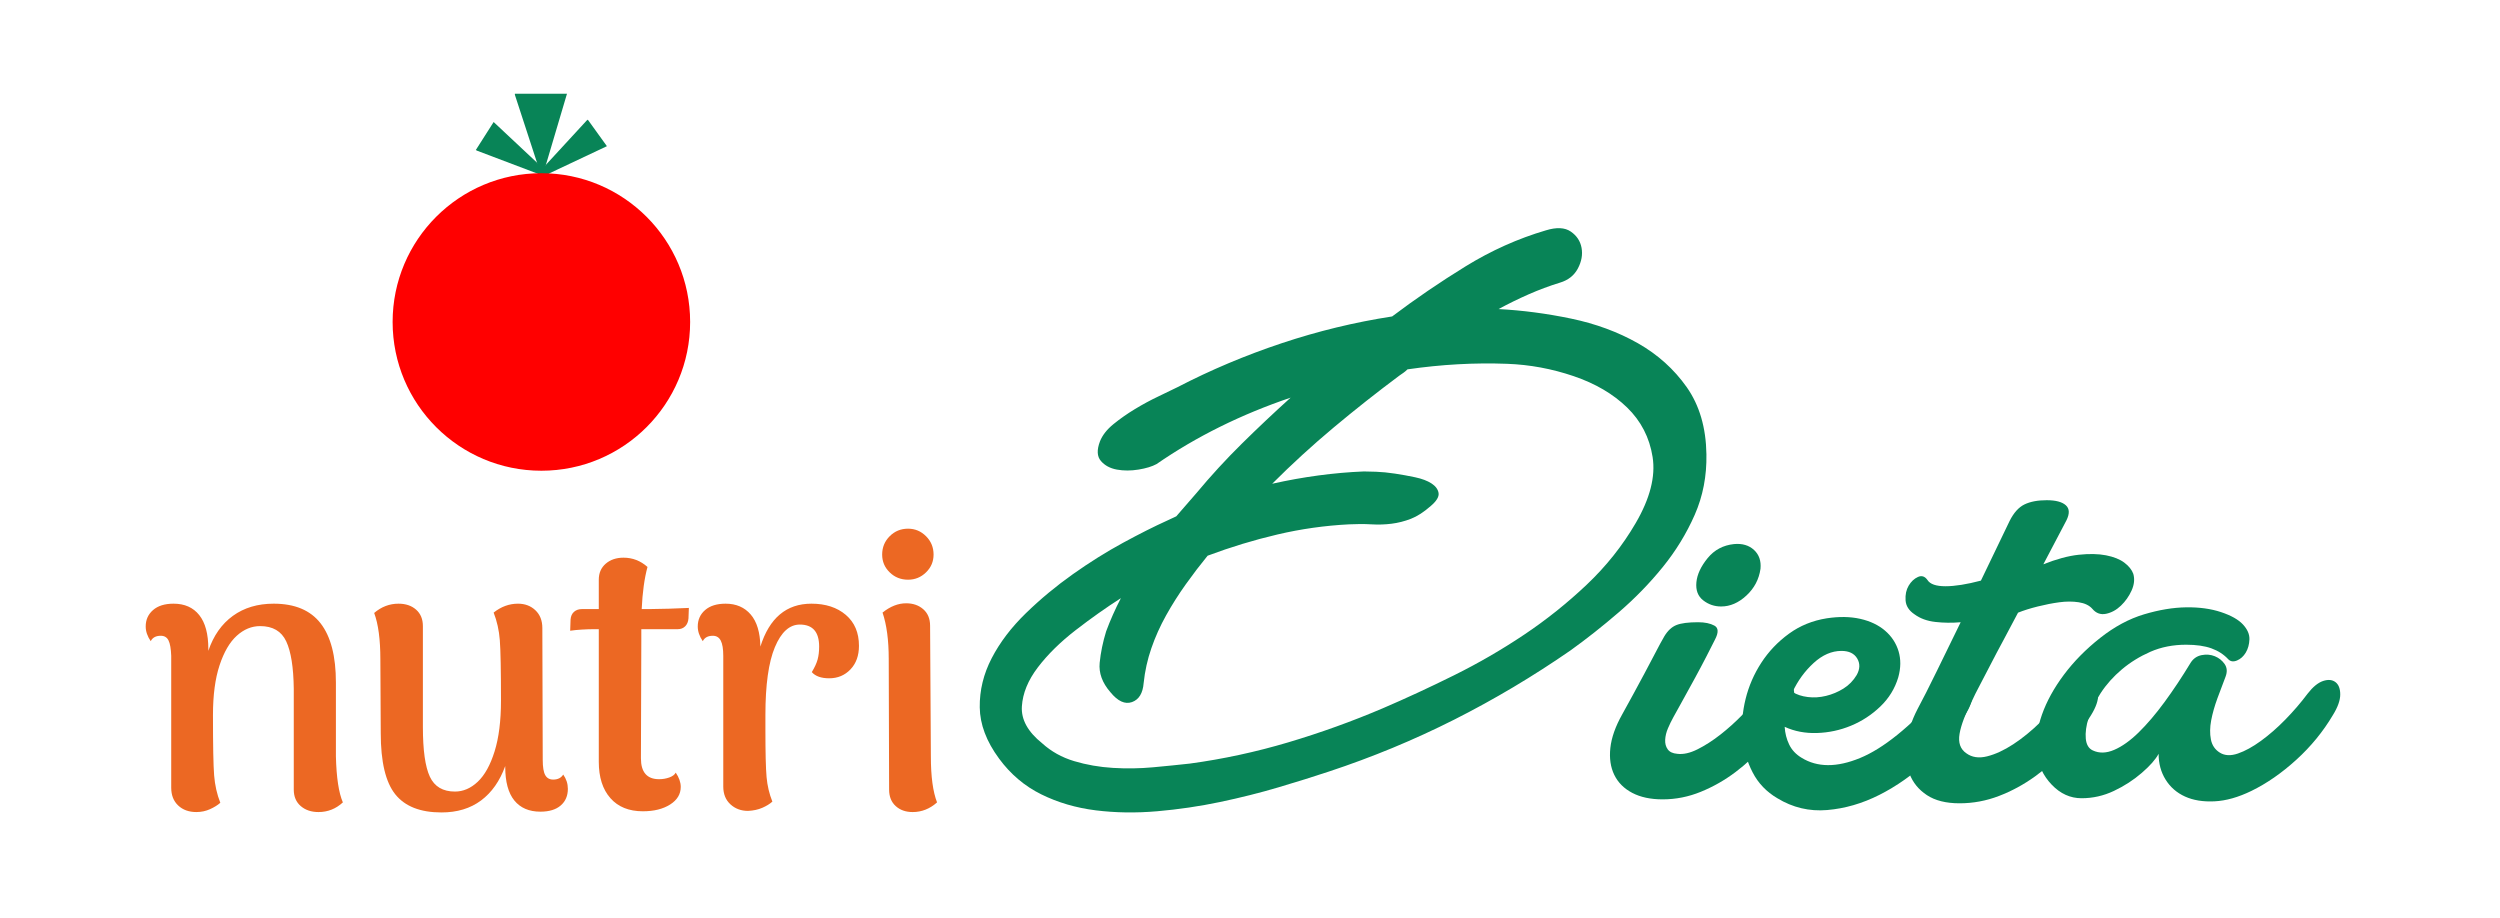
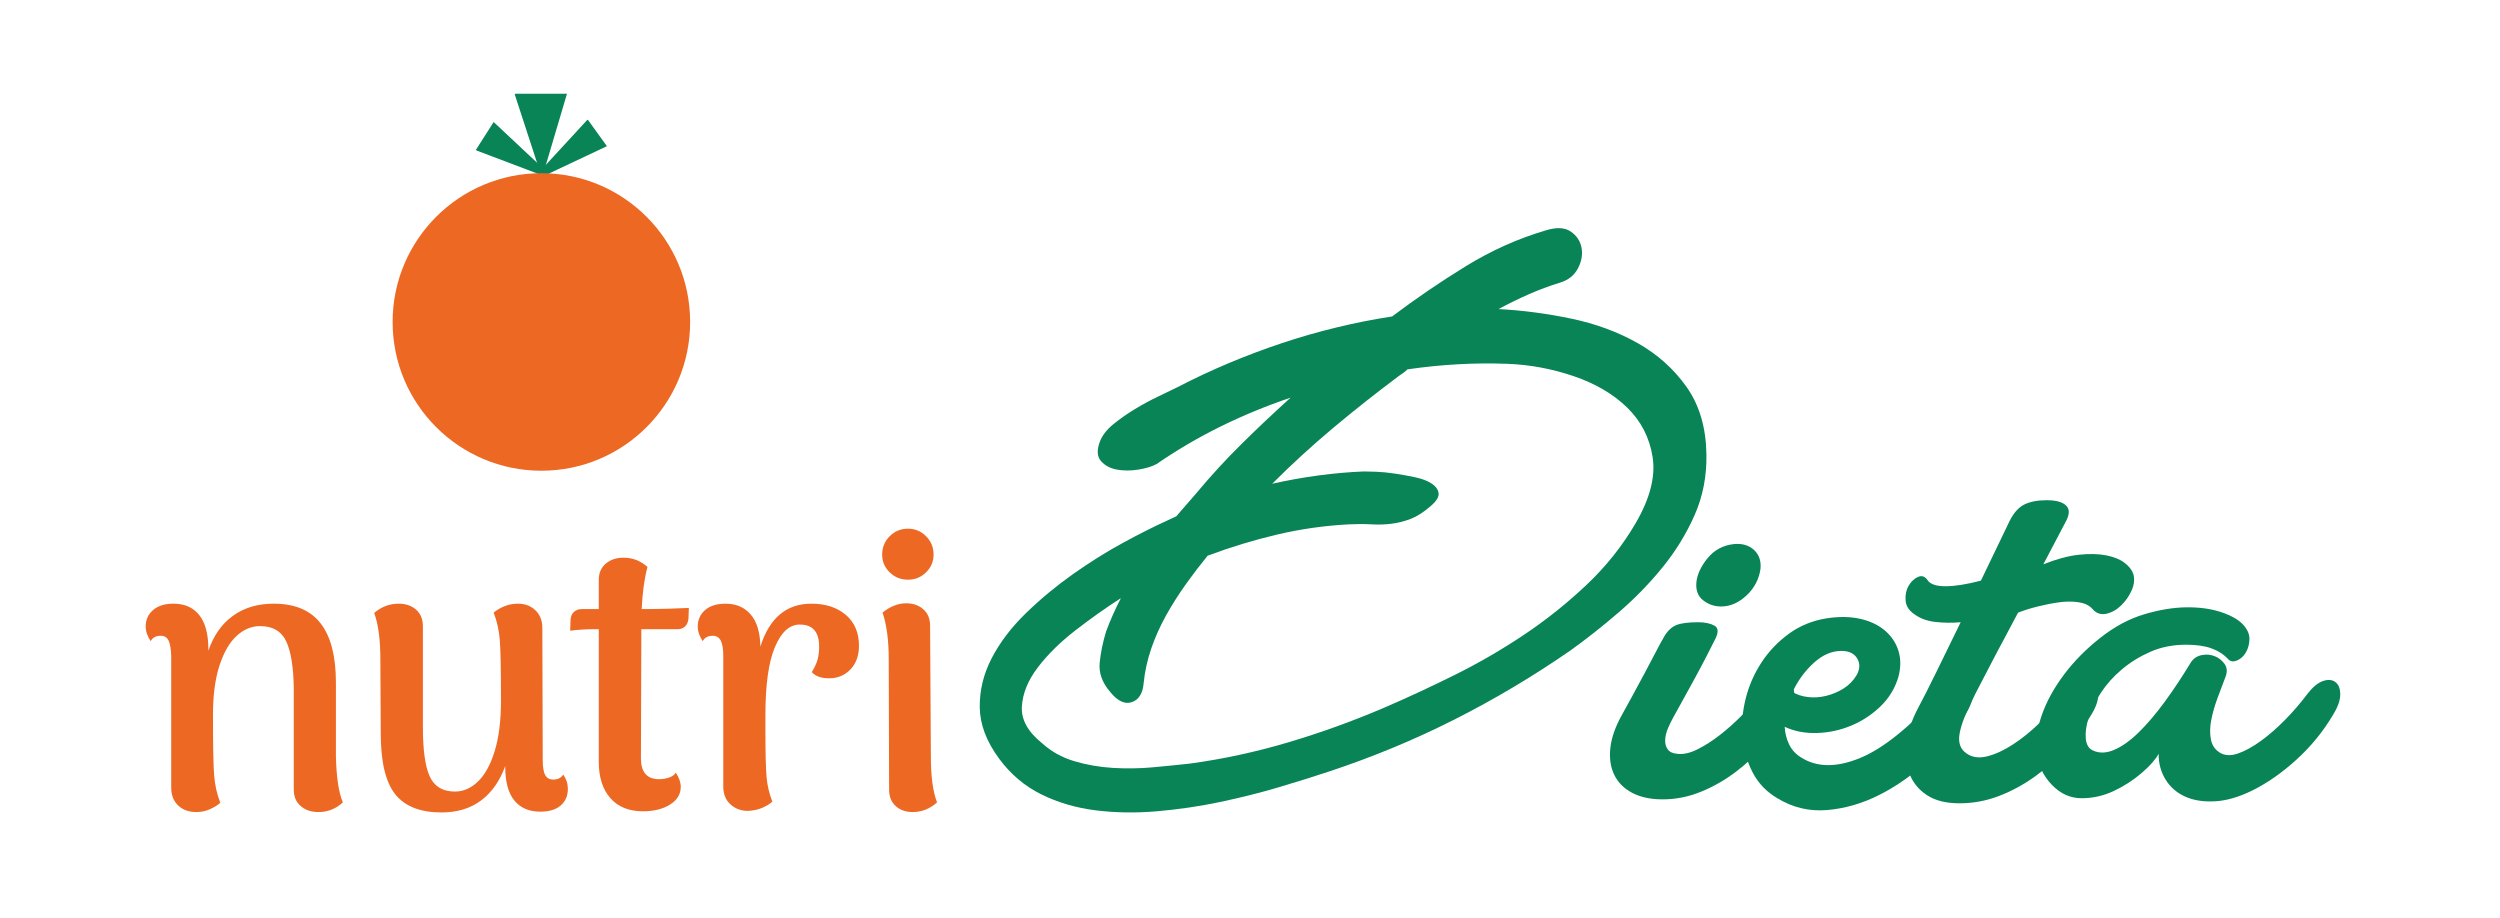
- <svg xmlns="http://www.w3.org/2000/svg" version="1.1" id="Camada_1" x="0px" y="0px" width="1422.667px" height="522.333px" viewBox="0 0 1422.667 522.333" enable-background="new 0 0 1422.667 522.333" xml:space="preserve">
+ <svg xmlns="http://www.w3.org/2000/svg" version="1.1" id="Camada_1" x="0px" y="0px" width="1422.666px" height="522.333px" viewBox="0 0 1422.666 522.333" enable-background="new 0 0 1422.666 522.333" xml:space="preserve">
  <g>
    <g>
-       <path fill="#EC6823" d="M195.114,456.613c-3.96,3.664-8.58,5.5-13.859,5.5c-4.108,0-7.48-1.138-10.12-3.41    c-2.641-2.271-3.96-5.39-3.96-9.35v-57.42c-0.148-12.172-1.578-21.154-4.29-26.95c-2.716-5.792-7.666-8.69-14.851-8.69    c-4.84,0-9.277,1.836-13.31,5.5c-4.036,3.668-7.298,9.278-9.79,16.83c-2.496,7.557-3.74,16.979-3.74,28.271    c0,17.308,0.22,28.747,0.66,34.319c0.439,5.576,1.612,10.781,3.52,15.621c-1.468,1.319-3.409,2.529-5.83,3.629    c-2.42,1.101-5.025,1.65-7.81,1.65c-4.256,0-7.7-1.248-10.34-3.74s-3.96-5.863-3.96-10.119v-75.021    c-0.148-4.104-0.66-7.04-1.54-8.8s-2.348-2.641-4.4-2.641c-2.787,0-4.695,1.028-5.72,3.08c-1.908-2.784-2.86-5.572-2.86-8.359    c0-3.813,1.393-6.93,4.181-9.35c2.784-2.42,6.672-3.631,11.66-3.631c6.304,0,11.182,2.166,14.63,6.49    c3.444,4.328,5.17,10.746,5.17,19.25v1.1c2.932-8.652,7.59-15.289,13.97-19.91c6.38-4.619,14.114-6.93,23.21-6.93    c12.024,0,20.935,3.74,26.73,11.221c5.792,7.479,8.689,18.699,8.689,33.66v42.02C191.446,442.46,192.767,451.189,195.114,456.613z    " />
-       <path fill="#EC6823" d="M323.153,448.914c0,3.959-1.357,7.115-4.07,9.459c-2.716,2.345-6.565,3.521-11.55,3.521    c-6.456,0-11.405-2.128-14.85-6.38c-3.448-4.252-5.17-10.633-5.17-19.141v-0.439c-3.08,8.508-7.666,15.035-13.75,19.58    c-6.088,4.544-13.606,6.82-22.551,6.82c-12.027,0-20.79-3.445-26.29-10.34c-5.5-6.893-8.25-18.48-8.25-34.761l-0.22-42.021    c0-11.291-1.176-20.092-3.52-26.399c4.104-3.521,8.724-5.28,13.859-5.28c4.104,0,7.442,1.139,10.011,3.41    c2.563,2.275,3.85,5.391,3.85,9.35v57.42c0,13.201,1.32,22.626,3.96,28.271c2.64,5.647,7.404,8.47,14.3,8.47    c4.692,0,9.021-1.869,12.98-5.609s7.149-9.494,9.569-17.271c2.42-7.772,3.63-17.38,3.63-28.819c0-17.305-0.22-28.783-0.659-34.431    c-0.44-5.644-1.616-10.89-3.521-15.729c4.252-3.373,8.872-5.061,13.86-5.061c3.96,0,7.26,1.248,9.899,3.74    c2.641,2.496,3.96,5.867,3.96,10.12l0.221,75.021c0,4.107,0.474,7.005,1.43,8.689c0.952,1.688,2.454,2.529,4.51,2.529    c2.641,0,4.545-0.951,5.721-2.859C322.273,443.269,323.153,445.981,323.153,448.914z" />
-       <path fill="#EC6823" d="M380.572,346.393c4.84-0.145,8.652-0.292,11.44-0.44l-0.221,5.94c-0.147,1.907-0.77,3.409-1.87,4.51    c-1.1,1.101-2.529,1.649-4.29,1.649h-20.68v7.261l-0.22,66.22c0,7.92,3.444,11.881,10.34,11.881c2.052,0,3.994-0.33,5.83-0.99    c1.832-0.66,3.042-1.574,3.63-2.75c1.904,2.787,2.86,5.5,2.86,8.14c0,4.108-2.019,7.446-6.051,10.01    c-4.035,2.564-9.205,3.851-15.51,3.851c-7.92,0-14.08-2.492-18.479-7.48c-4.4-4.984-6.601-11.88-6.601-20.68v-75.461h-3.08    c-1.907,0-4.107,0.076-6.6,0.221c-2.496,0.148-4.695,0.367-6.6,0.66l0.22-6.381c0.145-1.904,0.805-3.371,1.979-4.399    c1.173-1.024,2.641-1.54,4.4-1.54h9.68v-16.72c0-3.813,1.32-6.854,3.96-9.13c2.641-2.272,6.013-3.41,10.12-3.41    c5.133,0,9.681,1.76,13.641,5.279c-1.761,6.456-2.86,14.448-3.301,23.98h3.96C371.917,346.613,375.732,346.541,380.572,346.393z" />
-       <path fill="#EC6823" d="M481.33,349.914c4.984,4.255,7.479,10.119,7.479,17.6c0,5.575-1.615,10.047-4.84,13.42    c-3.227,3.375-7.26,5.061-12.1,5.061c-4.548,0-7.848-1.173-9.9-3.521c1.612-2.64,2.712-5.022,3.3-7.15    c0.585-2.124,0.881-4.582,0.881-7.37c0-8.359-3.668-12.539-11-12.539c-5.868,0-10.599,4.289-14.19,12.869    c-3.596,8.58-5.39,21.45-5.39,38.61v8.36c0,13.055,0.22,22.037,0.659,26.949c0.44,4.916,1.54,9.57,3.301,13.971    c-1.468,1.32-3.376,2.495-5.721,3.52c-2.348,1.024-5.06,1.612-8.14,1.76c-3.96,0-7.298-1.248-10.01-3.74    c-2.716-2.492-4.07-5.863-4.07-10.119v-74.36c0-3.96-0.478-6.854-1.43-8.69c-0.956-1.832-2.458-2.75-4.51-2.75    c-2.788,0-4.696,1.028-5.721,3.08c-1.907-2.784-2.859-5.572-2.859-8.359c0-3.813,1.392-6.93,4.18-9.35    c2.784-2.42,6.672-3.631,11.66-3.631c6.012,0,10.779,2.056,14.3,6.16c3.52,4.107,5.353,10.195,5.5,18.26    c5.132-16.279,14.813-24.42,29.04-24.42C469.813,343.533,476.341,345.661,481.33,349.914z" />
-       <path fill="#EC6823" d="M506.295,325.712c-2.859-2.783-4.289-6.16-4.289-10.119c0-4.104,1.43-7.59,4.289-10.45    c2.861-2.86,6.344-4.29,10.451-4.29c3.959,0,7.369,1.43,10.229,4.29c2.861,2.86,4.291,6.346,4.291,10.45    c0,3.959-1.43,7.336-4.291,10.119c-2.859,2.789-6.27,4.181-10.229,4.181C512.639,329.893,509.156,328.501,506.295,325.712z     M533.246,456.613c-4.107,3.664-8.729,5.5-13.861,5.5c-3.959,0-7.188-1.138-9.68-3.41c-2.496-2.271-3.74-5.39-3.74-9.35    l-0.219-74.359c0-10.705-1.176-19.505-3.521-26.4c4.4-3.521,8.873-5.28,13.422-5.28c3.959,0,7.221,1.138,9.789,3.41    c2.564,2.275,3.85,5.39,3.85,9.35l0.439,74.36C529.725,441.873,530.898,450.601,533.246,456.613z" />
+       <path fill="#EC6823" d="M195.114,456.614c-3.96,3.664-8.579,5.5-13.858,5.5c-4.108,0-7.48-1.139-10.12-3.41    c-2.641-2.271-3.96-5.391-3.96-9.35v-57.421c-0.148-12.173-1.578-21.154-4.29-26.95c-2.716-5.792-7.666-8.689-14.851-8.689    c-4.841,0-9.277,1.836-13.311,5.5c-4.036,3.668-7.298,9.277-9.79,16.83c-2.496,7.557-3.74,16.979-3.74,28.271    c0,17.308,0.221,28.747,0.66,34.319c0.439,5.576,1.612,10.781,3.521,15.621c-1.469,1.318-3.409,2.529-5.83,3.629    c-2.42,1.102-5.025,1.65-7.811,1.65c-4.256,0-7.699-1.248-10.34-3.74c-2.64-2.492-3.96-5.863-3.96-10.119v-75.021    c-0.147-4.104-0.66-7.04-1.54-8.8c-0.88-1.761-2.348-2.642-4.399-2.642c-2.787,0-4.695,1.028-5.721,3.08    c-1.907-2.783-2.859-5.572-2.859-8.359c0-3.813,1.393-6.93,4.181-9.35c2.784-2.42,6.672-3.631,11.66-3.631    c6.304,0,11.182,2.166,14.63,6.49c3.444,4.328,5.17,10.746,5.17,19.25v1.1c2.932-8.652,7.59-15.289,13.97-19.91    c6.38-4.619,14.114-6.93,23.21-6.93c12.024,0,20.936,3.74,26.73,11.221c5.792,7.479,8.688,18.699,8.688,33.66v42.02    C191.446,442.459,192.767,451.19,195.114,456.614z" />
+       <path fill="#EC6823" d="M323.153,448.915c0,3.959-1.356,7.115-4.07,9.459c-2.716,2.344-6.564,3.52-11.55,3.52    c-6.456,0-11.404-2.127-14.85-6.379c-3.448-4.252-5.17-10.633-5.17-19.141v-0.439c-3.08,8.508-7.666,15.035-13.75,19.58    c-6.088,4.543-13.606,6.82-22.551,6.82c-12.027,0-20.79-3.445-26.29-10.34s-8.25-18.48-8.25-34.762l-0.22-42.021    c0-11.291-1.177-20.092-3.521-26.398c4.104-3.521,8.724-5.279,13.859-5.279c4.104,0,7.441,1.139,10.011,3.409    c2.563,2.274,3.85,5.392,3.85,9.351v57.42c0,13.201,1.32,22.625,3.96,28.271c2.641,5.646,7.404,8.469,14.301,8.469    c4.691,0,9.021-1.869,12.979-5.609c3.959-3.738,7.149-9.494,9.569-17.27c2.42-7.773,3.63-17.381,3.63-28.82    c0-17.305-0.22-28.782-0.659-34.43c-0.439-5.645-1.616-10.891-3.521-15.73c4.252-3.372,8.872-5.061,13.859-5.061    c3.96,0,7.26,1.248,9.899,3.74c2.641,2.496,3.96,5.867,3.96,10.12l0.221,75.021c0,4.107,0.474,7.006,1.43,8.689    c0.952,1.688,2.454,2.529,4.511,2.529c2.641,0,4.545-0.951,5.721-2.859C322.273,443.27,323.153,445.981,323.153,448.915z" />
+       <path fill="#EC6823" d="M380.572,346.393c4.84-0.145,8.652-0.292,11.44-0.439l-0.221,5.939c-0.147,1.906-0.771,3.408-1.87,4.51    c-1.101,1.102-2.529,1.648-4.29,1.648H364.95v7.262l-0.22,66.221c0,7.92,3.444,11.881,10.34,11.881c2.052,0,3.994-0.33,5.83-0.99    c1.832-0.66,3.042-1.574,3.63-2.75c1.904,2.787,2.86,5.5,2.86,8.141c0,4.107-2.02,7.445-6.051,10.01    c-4.035,2.563-9.205,3.85-15.511,3.85c-7.92,0-14.079-2.492-18.479-7.479c-4.4-4.984-6.602-11.881-6.602-20.682v-75.46h-3.079    c-1.907,0-4.107,0.075-6.601,0.221c-2.496,0.147-4.695,0.367-6.6,0.66l0.22-6.381c0.145-1.904,0.805-3.371,1.979-4.399    c1.174-1.023,2.642-1.539,4.4-1.539h9.68v-16.721c0-3.813,1.32-6.854,3.96-9.13c2.642-2.272,6.014-3.41,10.12-3.41    c5.133,0,9.682,1.761,13.642,5.278c-1.762,6.457-2.86,14.449-3.302,23.98h3.961C371.916,346.614,375.732,346.542,380.572,346.393z    " />
+       <path fill="#EC6823" d="M481.329,349.915c4.984,4.254,7.479,10.119,7.479,17.6c0,5.574-1.615,10.047-4.84,13.42    c-3.228,3.375-7.26,5.061-12.101,5.061c-4.548,0-7.848-1.172-9.899-3.521c1.611-2.64,2.712-5.022,3.3-7.149    c0.585-2.125,0.881-4.582,0.881-7.371c0-8.358-3.668-12.539-11-12.539c-5.868,0-10.599,4.289-14.19,12.869    c-3.596,8.58-5.39,21.45-5.39,38.61v8.36c0,13.055,0.22,22.037,0.659,26.949c0.439,4.916,1.54,9.57,3.301,13.971    c-1.468,1.32-3.376,2.494-5.721,3.52c-2.348,1.023-5.061,1.611-8.141,1.76c-3.959,0-7.298-1.248-10.01-3.74    c-2.716-2.492-4.069-5.861-4.069-10.119v-74.359c0-3.96-0.479-6.854-1.431-8.689c-0.956-1.832-2.458-2.75-4.51-2.75    c-2.788,0-4.696,1.027-5.721,3.08c-1.907-2.785-2.859-5.572-2.859-8.359c0-3.813,1.393-6.93,4.18-9.35    c2.784-2.42,6.672-3.631,11.66-3.631c6.012,0,10.779,2.055,14.3,6.159c3.521,4.106,5.354,10.195,5.5,18.261    c5.133-16.279,14.813-24.42,29.04-24.42C469.813,343.534,476.341,345.661,481.329,349.915z" />
+       <path fill="#EC6823" d="M506.295,325.711c-2.859-2.782-4.289-6.16-4.289-10.119c0-4.104,1.43-7.59,4.289-10.449    c2.86-2.859,6.344-4.29,10.45-4.29c3.959,0,7.369,1.431,10.229,4.29c2.861,2.859,4.291,6.346,4.291,10.449    c0,3.959-1.43,7.337-4.291,10.119c-2.859,2.789-6.271,4.182-10.229,4.182C512.639,329.893,509.156,328.5,506.295,325.711z     M533.245,456.614c-4.106,3.664-8.729,5.5-13.86,5.5c-3.959,0-7.188-1.139-9.681-3.41c-2.495-2.271-3.739-5.391-3.739-9.35    l-0.22-74.359c0-10.705-1.176-19.506-3.521-26.4c4.4-3.521,8.873-5.28,13.422-5.28c3.959,0,7.221,1.138,9.789,3.41    c2.564,2.274,3.85,5.39,3.85,9.351l0.439,74.359C529.725,441.874,530.898,450.6,533.245,456.614z" />
    </g>
    <g>
      <g>
-         <path fill="#088457" d="M879.716,131.083c6.064-1.865,10.79-1.63,14.175,0.7c3.38,2.335,5.425,5.425,6.125,9.275     c0.7,3.85,0,7.76-2.1,11.725c-2.101,3.97-5.485,6.65-10.15,8.05c-6.07,1.87-12.021,4.085-17.85,6.65     c-5.836,2.57-11.551,5.37-17.15,8.4c13.529,0.7,27.3,2.51,41.3,5.425c14,2.92,26.655,7.585,37.976,14     c11.314,6.42,20.59,14.76,27.824,25.025c7.23,10.271,10.965,22.985,11.2,38.15c0.229,12.37-1.985,23.859-6.649,34.475     c-4.671,10.62-10.735,20.535-18.2,29.75c-7.471,9.22-15.811,17.795-25.025,25.725c-9.22,7.936-18.375,15.171-27.475,21.7     c-21.235,14.7-43.285,27.825-66.15,39.375c-22.87,11.55-46.67,21.404-71.399,29.575c-8.4,2.8-17.91,5.774-28.525,8.925     c-10.62,3.15-21.76,5.95-33.425,8.4c-11.671,2.449-23.57,4.199-35.7,5.25c-12.135,1.05-23.8,0.875-35-0.525     s-21.525-4.436-30.975-9.1c-9.45-4.671-17.445-11.436-23.976-20.301c-7.235-9.8-10.91-19.545-11.024-29.225     c-0.121-9.686,2.154-19.021,6.824-28c4.665-8.979,11.141-17.5,19.426-25.55c8.279-8.05,17.204-15.455,26.774-22.226     c9.565-6.765,19.075-12.715,28.525-17.85c9.45-5.13,17.79-9.33,25.024-12.6c0.93-0.465,1.805-0.875,2.625-1.226     c0.815-0.35,1.69-0.755,2.625-1.225l11.551-13.3c8.164-9.8,16.739-19.13,25.725-28c8.979-8.865,18.255-17.615,27.825-26.25     c-28.235,9.571-53.671,22.17-76.3,37.8c-2.57,1.4-6.011,2.45-10.325,3.15c-4.32,0.699-8.4,0.699-12.25,0     c-3.851-0.7-6.886-2.33-9.101-4.9c-2.22-2.564-2.395-6.3-0.524-11.2c1.399-3.5,3.965-6.765,7.7-9.8     c3.729-3.029,7.814-5.89,12.25-8.575c4.43-2.68,8.864-5.075,13.3-7.175c4.43-2.1,8.05-3.85,10.85-5.25     c18.9-9.8,38.675-18.14,59.325-25.025c20.65-6.879,41.59-11.955,62.825-15.225c13.3-10.03,27.239-19.54,41.825-28.525     C848.62,142.579,863.846,135.753,879.716,131.083z M857.666,207.033c-18.436-0.7-37.336,0.35-56.7,3.15     c-0.7,0.7-1.46,1.346-2.275,1.925c-0.82,0.585-1.575,1.11-2.274,1.575c-12.836,9.57-25.32,19.426-37.45,29.575     c-12.136,10.15-23.8,20.825-35,32.025c17.729-3.965,35.114-6.3,52.149-7c1.4,0,3.73,0.06,7,0.175     c3.266,0.12,6.825,0.471,10.676,1.05c3.85,0.585,7.699,1.285,11.55,2.101c3.85,0.82,6.939,1.984,9.274,3.5     c2.33,1.52,3.676,3.324,4.025,5.425c0.35,2.1-1.11,4.55-4.375,7.35c-3.971,3.5-7.76,5.95-11.375,7.35     c-3.62,1.4-7.295,2.336-11.025,2.801c-3.734,0.47-7.585,0.585-11.55,0.35c-3.97-0.229-8.17-0.229-12.6,0     c-13.771,0.7-27.36,2.625-40.775,5.775c-13.42,3.149-26.66,7.175-39.725,12.074c-4.2,5.136-8.346,10.561-12.425,16.275     c-4.086,5.721-7.82,11.61-11.2,17.675c-3.386,6.07-6.186,12.311-8.4,18.726c-2.22,6.42-3.675,13.004-4.375,19.774     c-0.47,5.83-2.685,9.45-6.649,10.851c-3.971,1.399-8.051-0.471-12.25-5.601c-4.671-5.37-6.711-10.97-6.125-16.8     c0.579-5.83,1.805-11.779,3.675-17.85c2.329-6.301,5.13-12.601,8.399-18.9c-8.399,5.37-16.975,11.436-25.725,18.2     c-8.75,6.771-15.925,13.825-21.525,21.175c-5.6,7.35-8.635,14.755-9.1,22.225c-0.471,7.465,3.38,14.465,11.55,21     c5.13,4.665,11.2,8.051,18.2,10.15s14.35,3.38,22.05,3.85c7.7,0.465,15.34,0.351,22.925-0.35c7.58-0.7,14.525-1.4,20.825-2.1     c18.9-2.57,37.565-6.596,56-12.075c18.43-5.485,36.4-11.96,53.9-19.425c13.064-5.601,26.54-11.846,40.425-18.726     c13.88-6.88,27.18-14.579,39.9-23.1c12.715-8.515,24.614-18.025,35.699-28.525c11.08-10.5,20.355-22.165,27.825-35     c8.165-14,11.375-26.539,9.625-37.625c-1.75-11.079-6.595-20.475-14.524-28.175c-7.936-7.7-18.086-13.65-30.45-17.85     C883.096,209.833,870.495,207.503,857.666,207.033z" />
+         <path fill="#088457" d="M879.716,131.083c6.063-1.865,10.79-1.63,14.175,0.7c3.38,2.335,5.425,5.425,6.125,9.275     s0,7.76-2.1,11.725c-2.102,3.97-5.485,6.65-10.15,8.05c-6.07,1.87-12.021,4.085-17.85,6.65c-5.836,2.57-11.552,5.37-17.15,8.4     c13.529,0.7,27.3,2.51,41.3,5.425c14,2.92,26.655,7.585,37.976,14c11.314,6.42,20.591,14.76,27.824,25.025     c7.23,10.271,10.965,22.985,11.2,38.15c0.229,12.37-1.985,23.859-6.649,34.475c-4.671,10.621-10.734,20.535-18.199,29.75     c-7.472,9.221-15.812,17.795-25.025,25.726c-9.22,7.937-18.375,15.171-27.475,21.7c-21.235,14.699-43.285,27.824-66.15,39.375     c-22.87,11.549-46.67,21.404-71.398,29.574c-8.4,2.801-17.91,5.775-28.525,8.926c-10.62,3.15-21.76,5.949-33.425,8.4     c-11.671,2.449-23.57,4.199-35.7,5.25c-12.135,1.049-23.8,0.875-35-0.525s-21.525-4.436-30.975-9.1     c-9.45-4.672-17.445-11.438-23.977-20.301c-7.235-9.801-10.91-19.546-11.023-29.227c-0.121-9.686,2.153-19.021,6.823-28     c4.665-8.979,11.142-17.5,19.427-25.549c8.278-8.051,17.203-15.455,26.773-22.227c9.565-6.766,19.075-12.715,28.525-17.85     c9.449-5.131,17.79-9.33,25.023-12.6c0.931-0.466,1.806-0.875,2.625-1.227c0.815-0.35,1.69-0.756,2.625-1.225l11.551-13.301     c8.164-9.8,16.739-19.13,25.726-28c8.979-8.865,18.255-17.615,27.825-26.25c-28.235,9.571-53.671,22.17-76.301,37.801     c-2.569,1.399-6.011,2.449-10.324,3.149c-4.32,0.698-8.4,0.698-12.25,0c-3.852-0.7-6.887-2.33-9.102-4.899     c-2.22-2.564-2.395-6.301-0.523-11.201c1.398-3.5,3.965-6.765,7.699-9.8c3.729-3.029,7.814-5.89,12.25-8.575     c4.431-2.68,8.864-5.075,13.301-7.175c4.43-2.1,8.05-3.85,10.85-5.25c18.9-9.8,38.675-18.14,59.325-25.025     c20.649-6.879,41.59-11.955,62.825-15.225c13.3-10.03,27.238-19.54,41.824-28.525     C848.619,142.579,863.846,135.753,879.716,131.083z M857.666,207.033c-18.437-0.7-37.336,0.35-56.7,3.15     c-0.7,0.7-1.46,1.346-2.275,1.925c-0.82,0.585-1.575,1.11-2.274,1.575c-12.836,9.57-25.319,19.426-37.449,29.575     c-12.137,10.15-23.801,20.825-35,32.026c17.729-3.966,35.113-6.301,52.148-7c1.4,0,3.73,0.059,7,0.174     c3.267,0.121,6.825,0.471,10.676,1.051c3.851,0.584,7.699,1.285,11.551,2.101c3.85,0.819,6.938,1.983,9.273,3.5     c2.33,1.521,3.676,3.324,4.025,5.425c0.35,2.1-1.11,4.551-4.375,7.35c-3.971,3.5-7.76,5.951-11.375,7.351     c-3.62,1.399-7.295,2.336-11.025,2.802c-3.733,0.469-7.585,0.584-11.55,0.35c-3.97-0.229-8.17-0.229-12.6,0     c-13.771,0.699-27.36,2.625-40.775,5.775c-13.42,3.148-26.66,7.174-39.725,12.073c-4.2,5.136-8.347,10.562-12.425,16.274     c-4.087,5.722-7.82,11.611-11.2,17.676c-3.387,6.07-6.187,12.311-8.4,18.727c-2.22,6.42-3.675,13.004-4.375,19.773     c-0.47,5.83-2.685,9.449-6.649,10.852c-3.971,1.398-8.051-0.472-12.25-5.602c-4.671-5.37-6.711-10.971-6.125-16.801     c0.579-5.83,1.806-11.778,3.676-17.85c2.329-6.301,5.13-12.601,8.398-18.9c-8.398,5.371-16.975,11.437-25.725,18.201     c-8.75,6.771-15.925,13.824-21.525,21.174c-5.6,7.351-8.635,14.756-9.1,22.226c-0.471,7.466,3.38,14.466,11.55,21.001     c5.13,4.664,11.2,8.051,18.2,10.148c7,2.1,14.35,3.381,22.05,3.852c7.7,0.465,15.34,0.35,22.925-0.352     c7.58-0.699,14.525-1.398,20.825-2.1c18.9-2.57,37.565-6.596,56-12.074c18.43-5.485,36.4-11.961,53.9-19.426     c13.063-5.601,26.54-11.846,40.425-18.726c13.88-6.88,27.18-14.579,39.9-23.101c12.715-8.515,24.613-18.024,35.698-28.524     c11.08-10.5,20.355-22.165,27.825-35c8.165-14,11.375-26.539,9.625-37.625c-1.75-11.079-6.595-20.475-14.523-28.175     c-7.937-7.7-18.086-13.65-30.45-17.85C883.096,209.833,870.494,207.503,857.666,207.033z" />
      </g>
      <g>
-         <path fill="#088457" d="M1016.88,406.889c-3.415,5.551-7.63,11.201-12.64,16.961c-5.016,5.76-10.561,10.935-16.641,15.52     c-6.08,4.59-12.64,8.32-19.68,11.2s-14.295,4.32-21.76,4.32c-6.83,0-12.59-1.226-17.28-3.681c-4.69-2.45-8.104-5.865-10.24-10.24     c-2.13-4.37-2.88-9.49-2.239-15.359c0.64-5.865,2.879-12.21,6.719-19.04c1.921-3.41,4-7.2,6.24-11.36s4.426-8.21,6.561-12.16     c2.13-3.945,4.16-7.785,6.08-11.52c1.92-3.73,3.625-6.88,5.12-9.439c1.92-3.201,4.21-5.33,6.88-6.4     c2.665-1.065,6.77-1.6,12.32-1.6c3.84,0,6.93,0.639,9.279,1.92c2.346,1.279,2.45,3.949,0.32,8c-1.07,2.135-2.67,5.279-4.8,9.439     c-2.136,4.16-4.431,8.48-6.88,12.96c-2.455,4.479-4.801,8.75-7.04,12.8c-2.24,4.055-3.896,7.04-4.96,8.961     c-1.07,1.92-2.08,4-3.04,6.239c-0.96,2.24-1.495,4.431-1.601,6.56c-0.109,2.135,0.37,3.951,1.44,5.44     c1.064,1.495,2.88,2.351,5.439,2.56c3.41,0.431,7.25-0.424,11.521-2.56c4.265-2.13,8.585-4.905,12.96-8.319     c4.37-3.41,8.585-7.201,12.64-11.361c4.05-4.159,7.681-8.159,10.88-12c3.2-3.84,6.24-6.184,9.12-7.039     c2.88-0.85,5.17-0.586,6.88,0.8c1.705,1.39,2.561,3.681,2.561,6.88C1021.04,398.57,1019.649,402.41,1016.88,406.889z      M986.8,309.61c4.69-0.426,8.48,0.695,11.36,3.359c2.88,2.67,4.104,6.24,3.68,10.721c-0.855,5.975-3.52,11.039-8,15.199     s-9.28,6.24-14.4,6.24c-3.84,0-7.255-1.17-10.239-3.52c-2.99-2.346-4.271-5.76-3.841-10.24c0.426-4.48,2.561-9.064,6.4-13.76     C975.6,312.92,980.609,310.25,986.8,309.61z" />
-         <path fill="#088457" d="M1118.316,406.889c-5.55,9.391-12.64,18.08-21.28,26.08c-8.64,8-17.814,14.455-27.52,19.36     c-9.71,4.91-19.63,7.785-29.76,8.64c-10.136,0.851-19.575-1.39-28.32-6.72c-6.19-3.625-10.88-8.53-14.08-14.72     c-3.2-6.186-5.12-12.85-5.76-20c-0.64-7.145-0.05-14.4,1.76-21.76c1.811-7.36,4.8-14.24,8.96-20.641s9.385-11.89,15.68-16.479     c6.29-4.585,13.49-7.521,21.601-8.8c7.04-1.065,13.385-0.961,19.04,0.32c5.649,1.279,10.345,3.52,14.08,6.719     c3.729,3.201,6.29,7.096,7.68,11.681c1.385,4.59,1.33,9.55-0.16,14.88c-1.92,6.4-5.335,11.95-10.24,16.641     c-4.909,4.694-10.454,8.319-16.64,10.879c-6.189,2.561-12.64,3.951-19.36,4.16c-6.72,0.215-12.854-0.959-18.399-3.52     c0.21,3.63,1.064,6.99,2.56,10.08c1.49,3.095,3.84,5.6,7.04,7.52c8.96,5.55,20.05,5.6,33.28,0.16     c13.225-5.439,28.37-17.65,45.44-36.641c3.199-3.625,6.29-5.864,9.279-6.719c2.985-0.851,5.28-0.641,6.88,0.64     c1.601,1.28,2.4,3.521,2.4,6.72C1122.477,398.57,1121.087,402.41,1118.316,406.889z M1047.917,370.41     c-5.551,0-10.83,2.295-15.841,6.88c-5.015,4.59-9.015,10.08-12,16.48c2.346,1.494,5.226,2.455,8.641,2.88     c3.41,0.43,6.88,0.215,10.399-0.64c3.521-0.851,6.825-2.24,9.92-4.16c3.091-1.92,5.601-4.48,7.521-7.68     c1.92-3.41,2.025-6.561,0.32-9.441C1055.167,371.85,1052.182,370.41,1047.917,370.41z" />
-         <path fill="#088457" d="M1096.875,330.09c1.49,2.35,4.905,3.52,10.24,3.52c5.33,0,12.05-1.064,20.16-3.2l16.319-33.92     c2.346-4.69,5.17-7.84,8.48-9.44c3.305-1.6,7.52-2.399,12.64-2.399s8.745,0.96,10.88,2.88c2.13,1.92,2.24,4.8,0.32,8.641     l-13.12,24.959c7.465-2.984,14.186-4.8,20.16-5.439c5.97-0.641,11.145-0.53,15.52,0.32c4.37,0.854,7.841,2.239,10.4,4.16     c2.56,1.92,4.265,4.055,5.12,6.399c0.85,2.989,0.53,6.135-0.96,9.44c-1.495,3.31-3.521,6.189-6.08,8.64     c-2.56,2.454-5.39,4-8.48,4.64c-3.095,0.641-5.71-0.32-7.84-2.88c-1.71-1.92-4.27-3.146-7.68-3.681     c-3.415-0.529-7.095-0.529-11.04,0c-3.95,0.535-8.055,1.336-12.32,2.4c-4.27,1.07-8,2.24-11.199,3.521     c-2.775,5.335-5.551,10.56-8.32,15.68c-2.775,5.12-5.28,9.87-7.521,14.24c-2.239,4.375-4.27,8.271-6.08,11.68     c-1.814,3.415-3.149,6.08-4,8c-4.055,7.896-6.51,14.351-7.359,19.36c-0.855,5.015,0.425,8.695,3.84,11.04     c3.2,2.35,7.145,2.935,11.84,1.76c4.69-1.17,9.65-3.465,14.88-6.88c5.226-3.41,10.45-7.68,15.681-12.801     c5.225-5.119,9.97-10.449,14.239-16c2.985-3.84,5.92-6.239,8.801-7.199c2.88-0.96,5.17-0.745,6.88,0.641     c1.705,1.389,2.609,3.734,2.72,7.039c0.104,3.311-1.23,7.2-4,11.68c-3.84,6.4-8.48,12.641-13.92,18.721     c-5.44,6.08-11.415,11.47-17.92,16.16c-6.51,4.694-13.391,8.43-20.641,11.199c-7.255,2.775-14.72,4.16-22.399,4.16     c-7.681,0-13.87-1.545-18.561-4.64c-4.689-3.09-8-7.146-9.92-12.16c-1.92-5.01-2.505-10.72-1.76-17.12     c0.75-6.4,2.83-12.904,6.24-19.52c2.99-5.545,6.665-12.801,11.04-21.76c4.37-8.961,8.904-18.24,13.6-27.84     c-4.91,0.43-9.71,0.375-14.399-0.16c-4.695-0.53-8.641-1.971-11.841-4.32c-3.199-2.131-4.904-4.801-5.119-8     c-0.211-3.2,0.375-5.971,1.76-8.32c1.39-2.345,3.149-4,5.279-4.96C1093.57,327.37,1095.385,327.959,1096.875,330.09z" />
-         <path fill="#088457" d="M1327.593,406.889c-5.55,9.391-12.48,17.871-20.8,25.44c-8.32,7.575-16.855,13.495-25.601,17.76     c-7.47,3.63-14.455,5.601-20.96,5.92c-6.51,0.32-12.109-0.585-16.8-2.72c-4.695-2.13-8.375-5.33-11.04-9.6     c-2.67-4.266-4-9.17-4-14.721c-1.71,3.201-4.91,6.83-9.6,10.881c-4.695,4.055-9.976,7.47-15.84,10.239     c-5.87,2.775-12,4.16-18.4,4.16s-12.055-2.56-16.96-7.68s-7.73-11.146-8.48-18.08c-0.744-6.931,0.216-14.185,2.881-21.761     c2.67-7.569,6.824-15.145,12.479-22.719c5.65-7.57,12.53-14.561,20.64-20.961c8.105-6.399,16.426-10.879,24.961-13.439     c8.529-2.561,16.529-3.891,24-4c7.465-0.105,14.079,0.8,19.84,2.72c5.76,1.92,9.92,4.271,12.479,7.04     c2.561,2.775,3.785,5.6,3.681,8.48c-0.11,2.879-0.801,5.39-2.08,7.52c-1.28,2.135-2.936,3.63-4.96,4.48     c-2.03,0.854-3.681,0.64-4.96-0.641c-2.561-2.77-5.761-4.85-9.601-6.24c-3.84-1.385-8.64-2.08-14.399-2.08     c-7.471,0-14.24,1.336-20.32,4c-6.08,2.67-11.521,6.031-16.32,10.08c-4.8,4.056-8.8,8.535-12,13.44     c-3.2,4.91-5.495,9.601-6.88,14.08c-1.39,4.479-1.92,8.431-1.6,11.84c0.319,3.415,1.649,5.655,4,6.72     c3.625,1.711,7.68,1.601,12.159-0.32c4.48-1.92,9.12-5.225,13.921-9.92c4.8-4.689,9.704-10.449,14.72-17.279     c5.01-6.825,9.97-14.29,14.88-22.4c1.49-2.345,3.57-3.785,6.24-4.32c2.665-0.529,5.17-0.319,7.52,0.641     c2.345,0.96,4.21,2.455,5.601,4.48c1.385,2.029,1.545,4.43,0.479,7.199c-1.495,3.84-3.04,7.95-4.64,12.32     c-1.601,4.375-2.775,8.535-3.521,12.48c-0.75,3.949-0.8,7.574-0.16,10.879c0.641,3.311,2.346,5.815,5.12,7.521     c2.771,1.71,6.186,1.87,10.24,0.479c4.05-1.385,8.425-3.784,13.12-7.199c4.69-3.41,9.33-7.465,13.92-12.16     c4.585-4.689,8.8-9.6,12.64-14.721c2.985-3.84,5.92-6.239,8.801-7.199c2.88-0.96,5.225-0.745,7.04,0.641     c1.81,1.389,2.72,3.734,2.72,7.039C1331.753,398.52,1330.362,402.41,1327.593,406.889z" />
+         <path fill="#088457" d="M1016.88,406.889c-3.415,5.551-7.63,11.201-12.641,16.961c-5.016,5.76-10.561,10.936-16.641,15.52     c-6.08,4.59-12.64,8.32-19.681,11.201c-7.039,2.879-14.295,4.318-21.76,4.318c-6.83,0-12.59-1.225-17.279-3.68     c-4.69-2.451-8.104-5.865-10.24-10.24c-2.13-4.371-2.88-9.49-2.239-15.359c0.64-5.865,2.879-12.21,6.719-19.04     c1.921-3.409,4-7.2,6.24-11.36s4.426-8.209,6.562-12.16c2.13-3.944,4.159-7.784,6.08-11.52c1.92-3.73,3.625-6.88,5.119-9.439     c1.92-3.2,4.21-5.329,6.881-6.399c2.664-1.065,6.77-1.601,12.319-1.601c3.84,0,6.931,0.64,9.279,1.921     c2.346,1.278,2.45,3.948,0.319,8c-1.069,2.135-2.67,5.278-4.8,9.438c-2.136,4.16-4.431,8.48-6.88,12.961     c-2.455,4.479-4.801,8.75-7.04,12.799c-2.239,4.056-3.896,7.041-4.96,8.961c-1.07,1.92-2.08,4-3.04,6.24     c-0.96,2.239-1.495,4.43-1.601,6.559c-0.109,2.137,0.37,3.951,1.439,5.441c1.064,1.494,2.881,2.35,5.439,2.559     c3.41,0.432,7.25-0.424,11.521-2.559c4.265-2.131,8.584-4.906,12.959-8.32c4.37-3.409,8.586-7.2,12.641-11.36     c4.05-4.159,7.681-8.159,10.88-12c3.2-3.84,6.24-6.185,9.12-7.039c2.88-0.851,5.17-0.586,6.88,0.8     c1.705,1.391,2.562,3.682,2.562,6.881C1021.039,398.57,1019.649,402.411,1016.88,406.889z M986.8,309.61     c4.689-0.426,8.479,0.695,11.359,3.359c2.88,2.67,4.104,6.24,3.681,10.721c-0.855,5.975-3.521,11.039-8,15.199     c-4.48,4.16-9.28,6.24-14.4,6.24c-3.84,0-7.255-1.17-10.239-3.521c-2.989-2.346-4.271-5.76-3.841-10.239     c0.426-4.48,2.561-9.064,6.4-13.761C975.6,312.92,980.609,310.25,986.8,309.61z" />
+         <path fill="#088457" d="M1118.316,406.889c-5.55,9.391-12.64,18.08-21.28,26.08c-8.64,8-17.813,14.455-27.52,19.359     c-9.71,4.91-19.63,7.785-29.76,8.641c-10.137,0.852-19.575-1.391-28.32-6.721c-6.19-3.625-10.88-8.529-14.08-14.719     c-3.2-6.188-5.12-12.852-5.76-20.001c-0.641-7.146-0.051-14.399,1.76-21.76s4.8-14.24,8.96-20.642     c4.16-6.4,9.385-11.89,15.68-16.479c6.29-4.585,13.49-7.521,21.602-8.8c7.04-1.065,13.385-0.961,19.04,0.319     c5.648,1.279,10.345,3.521,14.08,6.72c3.729,3.2,6.29,7.096,7.68,11.681c1.385,4.59,1.33,9.551-0.16,14.881     c-1.92,6.399-5.335,11.949-10.24,16.641c-4.908,4.693-10.453,8.318-16.64,10.879c-6.188,2.561-12.64,3.951-19.36,4.16     c-6.72,0.215-12.854-0.959-18.398-3.521c0.21,3.63,1.063,6.99,2.56,10.081c1.49,3.094,3.841,5.6,7.04,7.52     c8.96,5.549,20.051,5.6,33.28,0.16c13.225-5.439,28.37-17.65,45.44-36.642c3.198-3.625,6.289-5.864,9.278-6.72     c2.985-0.85,5.28-0.641,6.88,0.641c1.602,1.28,2.4,3.521,2.4,6.721C1122.477,398.57,1121.087,402.411,1118.316,406.889z      M1047.916,370.411c-5.551,0-10.829,2.295-15.841,6.879c-5.015,4.59-9.015,10.08-12,16.48c2.347,1.494,5.227,2.455,8.642,2.88     c3.41,0.431,6.88,0.216,10.398-0.64c3.521-0.852,6.825-2.24,9.92-4.16c3.092-1.92,5.602-4.48,7.521-7.68     c1.92-3.41,2.025-6.562,0.32-9.441C1055.166,371.85,1052.182,370.411,1047.916,370.411z" />
+         <path fill="#088457" d="M1096.875,330.09c1.489,2.35,4.904,3.52,10.239,3.52c5.33,0,12.05-1.064,20.16-3.199l16.319-33.92     c2.346-4.691,5.17-7.841,8.479-9.441c3.306-1.6,7.521-2.398,12.641-2.398s8.745,0.96,10.88,2.881     c2.13,1.92,2.24,4.799,0.319,8.641l-13.12,24.959c7.466-2.984,14.187-4.801,20.16-5.439c5.971-0.641,11.146-0.529,15.521,0.32     c4.37,0.854,7.841,2.238,10.399,4.16c2.561,1.92,4.266,4.055,5.12,6.398c0.851,2.989,0.53,6.135-0.96,9.439     c-1.494,3.311-3.521,6.189-6.08,8.641c-2.56,2.454-5.39,4-8.479,4.641c-3.095,0.641-5.71-0.32-7.84-2.881     c-1.71-1.92-4.271-3.146-7.681-3.681c-3.414-0.528-7.095-0.528-11.039,0c-3.95,0.535-8.056,1.336-12.32,2.399     c-4.271,1.07-8,2.24-11.199,3.521c-2.775,5.335-5.551,10.561-8.32,15.68c-2.774,5.121-5.279,9.871-7.521,14.24     c-2.239,4.375-4.271,8.271-6.08,11.68c-1.813,3.416-3.149,6.08-4,8c-4.055,7.896-6.51,14.352-7.358,19.36     c-0.855,5.015,0.425,8.694,3.84,11.04c3.199,2.35,7.145,2.936,11.84,1.76c4.689-1.17,9.649-3.465,14.88-6.879     c5.226-3.41,10.45-7.681,15.681-12.802c5.226-5.119,9.971-10.448,14.239-16c2.985-3.84,5.92-6.239,8.801-7.198     c2.88-0.961,5.17-0.746,6.88,0.641c1.705,1.389,2.609,3.734,2.721,7.039c0.104,3.311-1.23,7.199-4,11.68     c-3.84,6.4-8.48,12.641-13.92,18.721c-5.44,6.08-11.416,11.471-17.921,16.16c-6.51,4.693-13.391,8.43-20.641,11.199     c-7.255,2.775-14.72,4.16-22.399,4.16c-7.681,0-13.869-1.545-18.561-4.641c-4.689-3.09-8-7.146-9.92-12.16     c-1.92-5.01-2.505-10.719-1.76-17.119c0.75-6.4,2.829-12.904,6.239-19.521c2.99-5.545,6.665-12.801,11.04-21.76     c4.37-8.962,8.904-18.24,13.601-27.841c-4.91,0.431-9.71,0.375-14.399-0.159c-4.695-0.53-8.641-1.972-11.841-4.32     c-3.199-2.131-4.904-4.801-5.119-8c-0.211-3.2,0.375-5.971,1.76-8.319c1.391-2.346,3.149-4,5.279-4.961     C1093.57,327.37,1095.385,327.959,1096.875,330.09z" />
+         <path fill="#088457" d="M1327.593,406.889c-5.55,9.391-12.48,17.871-20.8,25.439c-8.32,7.576-16.855,13.496-25.602,17.76     c-7.47,3.631-14.455,5.602-20.96,5.92c-6.51,0.32-12.108-0.584-16.8-2.719c-4.695-2.131-8.375-5.33-11.04-9.6     c-2.67-4.268-4-9.17-4-14.723c-1.71,3.201-4.91,6.83-9.601,10.881c-4.694,4.057-9.976,7.471-15.84,10.24     c-5.869,2.775-12,4.16-18.399,4.16c-6.4,0-12.056-2.561-16.96-7.68c-4.905-5.121-7.73-11.146-8.48-18.08     c-0.744-6.932,0.216-14.186,2.881-21.762c2.67-7.568,6.824-15.145,12.479-22.719c5.649-7.57,12.53-14.561,20.64-20.961     c8.105-6.399,16.426-10.879,24.961-13.439c8.529-2.561,16.529-3.891,24-4c7.465-0.105,14.079,0.801,19.84,2.721     s9.921,4.271,12.479,7.039c2.562,2.775,3.785,5.601,3.681,8.48c-0.109,2.879-0.801,5.391-2.08,7.52     c-1.279,2.135-2.936,3.631-4.959,4.48c-2.03,0.854-3.682,0.641-4.961-0.641c-2.561-2.771-5.761-4.851-9.601-6.24     c-3.84-1.385-8.64-2.08-14.399-2.08c-7.471,0-14.239,1.336-20.319,4c-6.08,2.67-11.521,6.031-16.32,10.08     c-4.8,4.056-8.8,8.535-12,13.439c-3.2,4.91-5.495,9.602-6.88,14.08c-1.39,4.479-1.92,8.432-1.6,11.84     c0.318,3.416,1.648,5.656,4,6.721c3.625,1.711,7.68,1.602,12.159-0.32c4.479-1.92,9.12-5.225,13.921-9.92     c4.8-4.689,9.704-10.449,14.72-17.279c5.01-6.824,9.97-14.289,14.88-22.4c1.49-2.344,3.57-3.784,6.24-4.319     c2.665-0.528,5.17-0.319,7.52,0.642c2.346,0.959,4.21,2.455,5.602,4.479c1.385,2.028,1.545,4.431,0.479,7.198     c-1.495,3.841-3.04,7.951-4.64,12.32c-1.601,4.375-2.775,8.535-3.521,12.48c-0.75,3.949-0.8,7.574-0.159,10.879     c0.641,3.311,2.346,5.814,5.119,7.521c2.771,1.709,6.187,1.869,10.24,0.479c4.05-1.385,8.425-3.783,13.12-7.199     c4.69-3.41,9.33-7.465,13.92-12.16c4.585-4.688,8.8-9.6,12.64-14.721c2.985-3.84,5.921-6.238,8.802-7.199     c2.88-0.959,5.225-0.744,7.04,0.641c1.81,1.39,2.72,3.734,2.72,7.039C1331.753,398.52,1330.362,402.411,1327.593,406.889z" />
      </g>
    </g>
    <g>
      <polygon fill="#088457" points="270.788,85.338 280.913,69.439 316.545,102.834 271.402,85.729   " />
-       <polygon fill="#088457" points="334.505,68.104 345.372,83.188 301.226,104.016 333.914,68.53   " />
+       <polygon fill="#088457" points="334.505,68.104 345.371,83.188 301.226,104.016 333.913,68.53   " />
      <polygon fill="#088457" points="293,53.333 322.655,53.333 308.438,101.276 293,53.961   " />
    </g>
-     <circle fill="#FF0000" cx="308.08" cy="183.22" r="84.655" />
+     <circle fill="#EC6823" cx="308.079" cy="183.22" r="84.655" />
  </g>
</svg>
